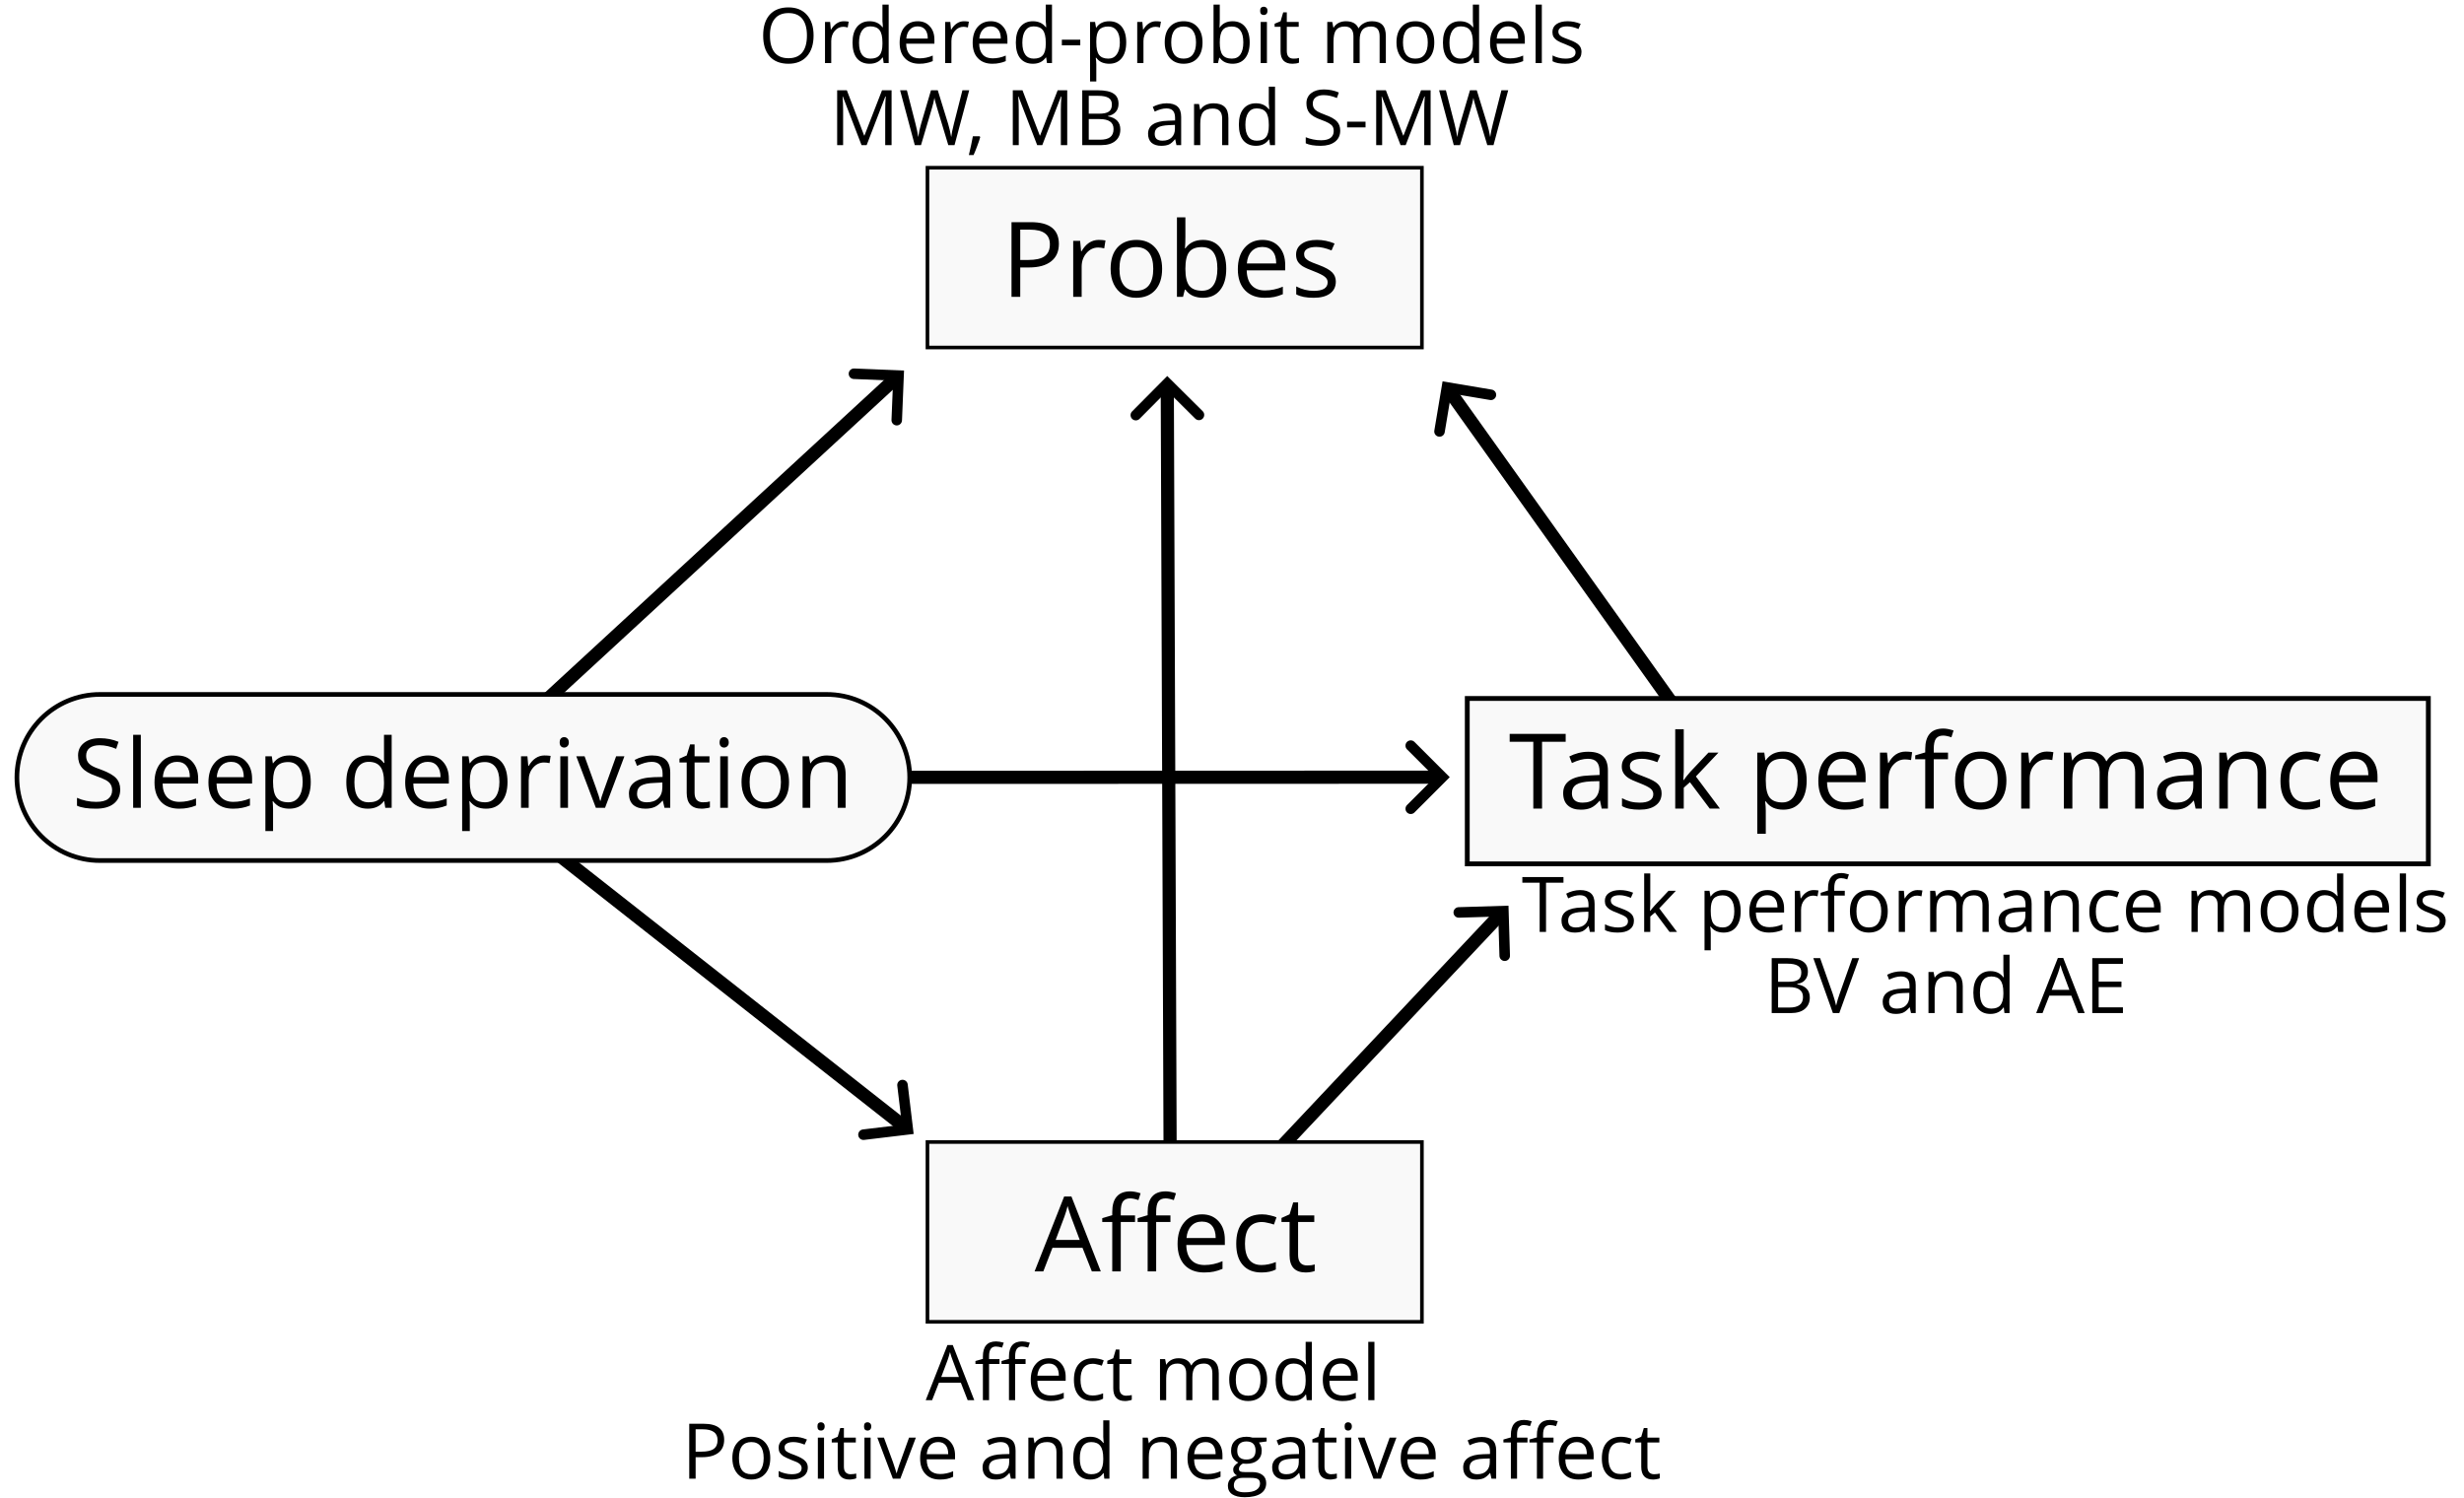
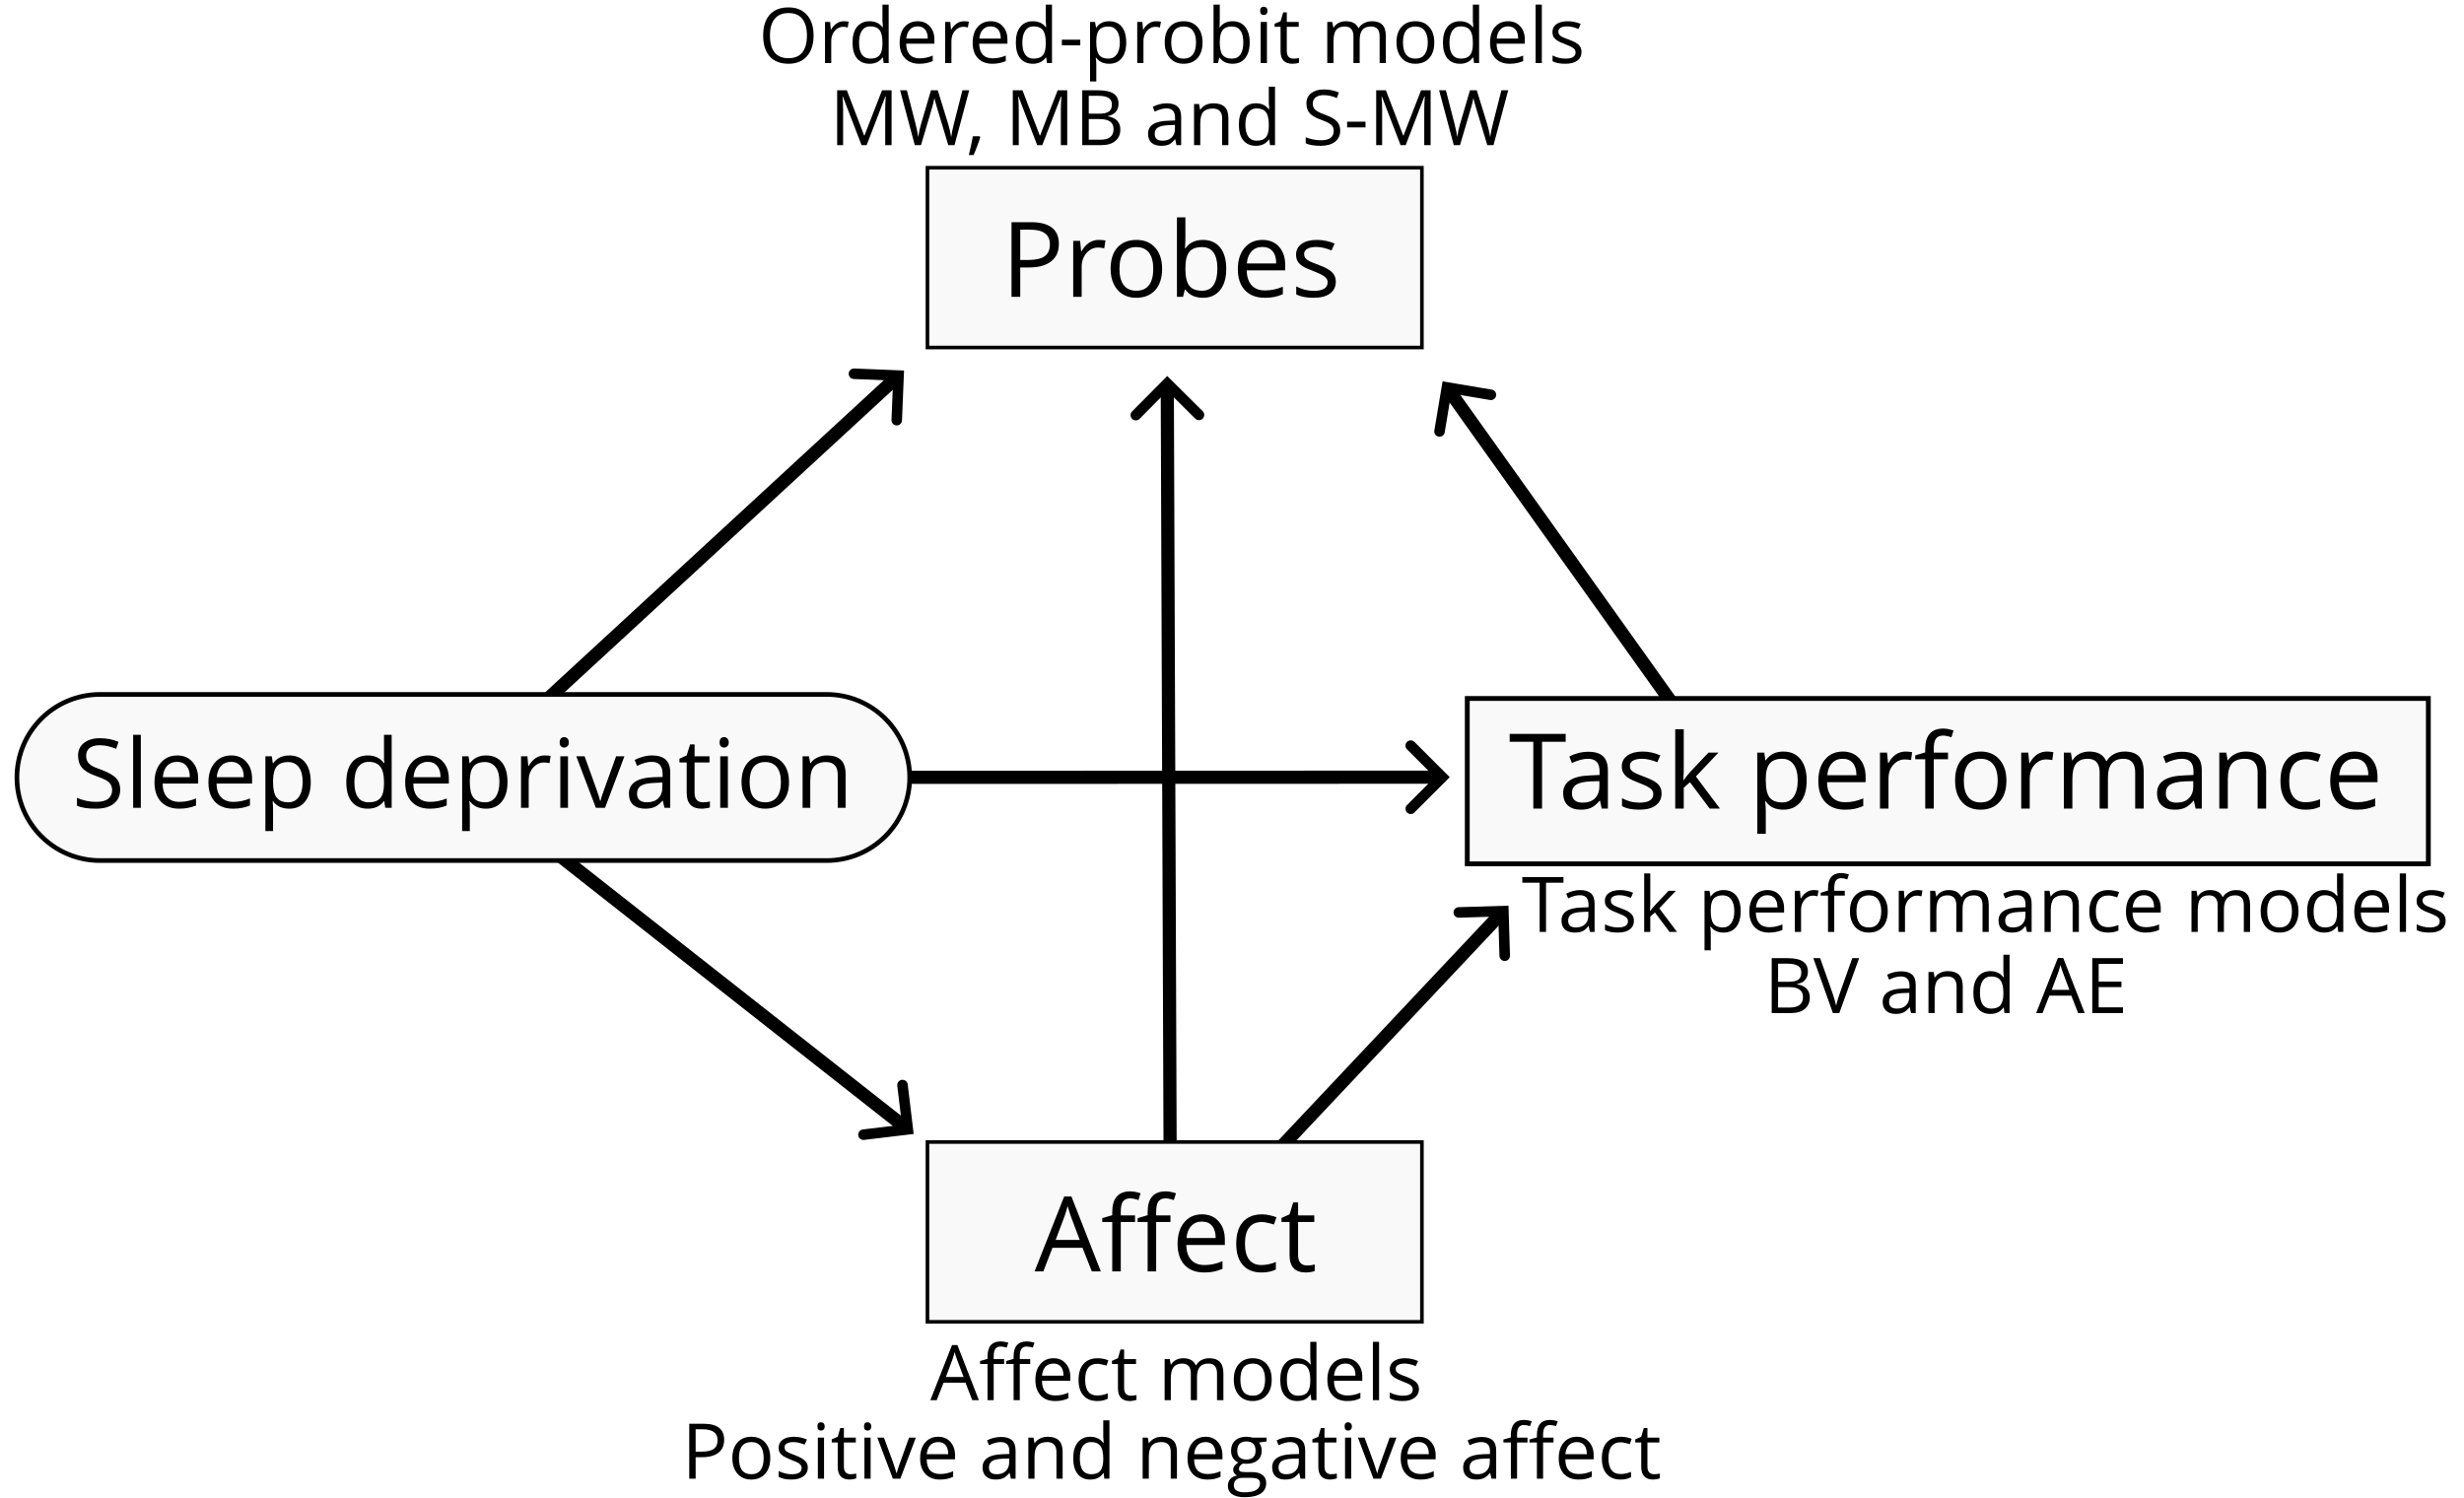
<svg xmlns="http://www.w3.org/2000/svg" width="278mm" height="169mm" viewBox="0 0 278 169" version="1.1" id="svg1" xml:space="preserve">
  <defs id="defs1">
    <marker style="overflow:visible" id="ArrowWideRounded" refX="0" refY="0" orient="auto-start-reverse" markerWidth="0.8" markerHeight="0.8" viewBox="0 0 1 1" preserveAspectRatio="xMidYMid">
      <path style="fill:none;stroke:context-stroke;stroke-width:1;stroke-linecap:round" d="M 3,-3 0,0 3,3" transform="rotate(180,0.125,0)" id="path2" />
    </marker>
    <marker style="overflow:visible" id="ArrowWideRounded-9" refX="0" refY="0" orient="auto-start-reverse" markerWidth="0.8" markerHeight="0.8" viewBox="0 0 1 1" preserveAspectRatio="xMidYMid">
      <path style="fill:none;stroke:context-stroke;stroke-width:1;stroke-linecap:round" d="M 3,-3 0,0 3,3" transform="rotate(180,0.125,0)" id="path2-3" />
    </marker>
    <marker style="overflow:visible" id="ArrowWideRounded-8" refX="0" refY="0" orient="auto-start-reverse" markerWidth="0.8" markerHeight="0.8" viewBox="0 0 1 1" preserveAspectRatio="xMidYMid">
      <path style="fill:none;stroke:context-stroke;stroke-width:1;stroke-linecap:round" d="M 3,-3 0,0 3,3" transform="rotate(180,0.125,0)" id="path2-4" />
    </marker>
    <marker style="overflow:visible" id="ArrowWideRounded-1" refX="0" refY="0" orient="auto-start-reverse" markerWidth="0.8" markerHeight="0.8" viewBox="0 0 1 1" preserveAspectRatio="xMidYMid">
      <path style="fill:none;stroke:context-stroke;stroke-width:1;stroke-linecap:round" d="M 3,-3 0,0 3,3" transform="rotate(180,0.125,0)" id="path2-0" />
    </marker>
    <marker style="overflow:visible" id="ArrowWideRounded-6" refX="0" refY="0" orient="auto-start-reverse" markerWidth="0.8" markerHeight="0.8" viewBox="0 0 1 1" preserveAspectRatio="xMidYMid">
      <path style="fill:none;stroke:context-stroke;stroke-width:1;stroke-linecap:round" d="M 3,-3 0,0 3,3" transform="rotate(180,0.125,0)" id="path2-1" />
    </marker>
    <marker style="overflow:visible" id="ArrowWideRounded-65" refX="0" refY="0" orient="auto-start-reverse" markerWidth="0.8" markerHeight="0.8" viewBox="0 0 1 1" preserveAspectRatio="xMidYMid">
      <path style="fill:none;stroke:context-stroke;stroke-width:1;stroke-linecap:round" d="M 3,-3 0,0 3,3" transform="rotate(180,0.125,0)" id="path2-6" />
    </marker>
  </defs>
  <g id="layer3">
    <path style="display:inline;fill:none;fill-opacity:1;fill-rule:evenodd;stroke:#000000;stroke-width:1.484;stroke-linecap:butt;stroke-linejoin:miter;stroke-dasharray:none;stroke-opacity:1;marker-start:url(#ArrowWideRounded)" d="M 102.19,127.247 62.447,96.004" id="path5" />
    <path style="display:inline;fill:none;fill-opacity:1;fill-rule:evenodd;stroke:#000000;stroke-width:1.484;stroke-linecap:butt;stroke-linejoin:miter;stroke-dasharray:none;stroke-opacity:1;marker-start:url(#ArrowWideRounded-9)" d="M 101.162,42.577 60.564,79.995" id="path5-9" />
    <path style="display:inline;fill:none;fill-opacity:1;fill-rule:evenodd;stroke:#000000;stroke-width:1.484;stroke-linecap:butt;stroke-linejoin:miter;stroke-dasharray:none;stroke-opacity:1;marker-start:url(#ArrowWideRounded-8)" d="m 163.417,43.956 25.694,36.039" id="path5-0" />
    <path style="display:inline;fill:none;fill-opacity:1;fill-rule:evenodd;stroke:#000000;stroke-width:1.484;stroke-linecap:butt;stroke-linejoin:miter;stroke-dasharray:none;stroke-opacity:1;marker-start:url(#ArrowWideRounded-1)" d="M 169.415,103.018 143.201,130.849" id="path5-3" />
    <path style="display:inline;fill:none;fill-opacity:1;fill-rule:evenodd;stroke:#000000;stroke-width:1.484;stroke-linecap:butt;stroke-linejoin:miter;stroke-dasharray:none;stroke-opacity:1;marker-start:url(#ArrowWideRounded-6)" d="m 131.698,43.562 0.32,86.58" id="path5-5" />
    <path style="display:inline;fill:none;fill-opacity:1;fill-rule:evenodd;stroke:#000000;stroke-width:1.484;stroke-linecap:butt;stroke-linejoin:miter;stroke-miterlimit:4.1;stroke-dasharray:none;stroke-opacity:1;marker-start:url(#ArrowWideRounded-65)" d="m 162.431,87.692 -59.795,0.018" id="path5-37" />
    <path style="fill:none;fill-rule:evenodd;stroke:#000000;stroke-width:0.407px;stroke-linecap:butt;stroke-linejoin:miter;stroke-opacity:1" d="m 86.811,73.815 v 0" id="path9" />
  </g>
  <g id="g7" transform="translate(-14.63001,-79.06017)">
    <rect style="fill:#f9f9f9;stroke:#000000;stroke-width:0.407" id="rect1" width="55.788" height="20.287" x="119.269" y="97.984" />
    <text xml:space="preserve" style="font-size:11.796px;text-align:start;writing-mode:lr-tb;direction:ltr;text-anchor:start;fill:#000000;fill-opacity:1;stroke:none;stroke-width:0.316;stroke-opacity:1" x="127.597" y="112.55" id="text1">
      <tspan style="font-style:normal;font-variant:normal;font-weight:normal;font-stretch:normal;font-family:'Open Sans';-inkscape-font-specification:'Open Sans';fill:#000000;fill-opacity:1;stroke:none;stroke-width:0.316;stroke-opacity:1" x="127.597" y="112.55" id="tspan2">Probes</tspan>
    </text>
    <text xml:space="preserve" style="font-size:8.679px;font-family:'Open Sans';-inkscape-font-specification:'Open Sans';text-align:start;writing-mode:lr-tb;direction:ltr;text-anchor:start;fill:#ff0000;stroke-width:1.33;stroke-dasharray:2.66, 5.32" x="108.237" y="95.434" id="text2">
      <tspan id="tspan1" style="font-size:8.679px;fill:#000000;fill-opacity:1;stroke-width:1.33" x="108.237" y="95.434">MW, MB and S-MW</tspan>
    </text>
    <text xml:space="preserve" style="font-size:8.679px;line-height:0;font-family:'Open Sans';-inkscape-font-specification:'Open Sans';text-align:start;writing-mode:lr-tb;direction:ltr;text-anchor:start;fill:#1a1a1a;stroke:none;stroke-width:1.33;stroke-dasharray:2.66, 5.32" x="100.204" y="86.175" id="text6">
      <tspan id="tspan6" style="font-size:8.679px;fill:#000000;fill-opacity:1;stroke-width:1.33" x="100.204" y="86.175">Ordered-probit models</tspan>
    </text>
  </g>
  <g id="g6" transform="matrix(1.537596,0,0,1.537596,-21.273,-136.5951)">
    <rect style="fill:#f9f9f9;stroke:#000000;stroke-width:0.265" id="rect1-3" width="36.283" height="13.194" x="81.889" y="172.641" />
    <text xml:space="preserve" style="font-size:7.671px;text-align:start;writing-mode:lr-tb;direction:ltr;text-anchor:start;fill:#000000;fill-opacity:1;stroke:none;stroke-width:0.205;stroke-opacity:1" x="89.75" y="182.135" id="text1-75">
      <tspan style="font-style:normal;font-variant:normal;font-weight:normal;font-stretch:normal;font-family:'Open Sans';-inkscape-font-specification:'Open Sans';fill:#000000;fill-opacity:1;stroke:none;stroke-width:0.205;stroke-opacity:1" x="89.75" y="182.135" id="tspan2-92">Affect</tspan>
    </text>
    <text xml:space="preserve" style="font-size:5.644px;font-family:'Open Sans';-inkscape-font-specification:'Open Sans';text-align:start;writing-mode:lr-tb;direction:ltr;text-anchor:start;fill:#000000;fill-opacity:1;stroke-width:0.865;stroke-dasharray:1.73, 3.46" x="63.865" y="197.35" id="text4">
      <tspan id="tspan4" style="font-size:5.644px;fill:#000000;fill-opacity:1;stroke-width:0.865" x="63.865" y="197.35">Positive and negative affect</tspan>
    </text>
-     <text xml:space="preserve" style="font-size:5.644px;line-height:0;font-family:'Open Sans';-inkscape-font-specification:'Open Sans';text-align:start;writing-mode:lr-tb;direction:ltr;text-anchor:start;fill:#000000;stroke-width:0.865;stroke-dasharray:1.73, 3.46" x="81.76" y="191.588" id="text5">
-       <tspan id="tspan5" style="font-size:5.644px;stroke-width:0.865" x="81.76" y="191.588">Affect model</tspan>
+     <text xml:space="preserve" style="font-size:5.644px;line-height:0;font-family:'Open Sans';-inkscape-font-specification:'Open Sans';text-align:start;writing-mode:lr-tb;direction:ltr;text-anchor:start;fill:#000000;stroke-width:0.865;stroke-dasharray:1.73, 3.46" x="82.1" y="191.588" id="text5">
+       <tspan id="tspan5" style="font-size:5.644px;stroke-width:0.865" x="82.1" y="191.588">Affect models</tspan>
    </text>
  </g>
  <g id="g8" transform="matrix(1.537596,0,0,1.537596,-81.23687,-113.3339)">
    <rect style="fill:#f9f9f9;stroke:#000000;stroke-width:0.354" id="rect11" width="70.521" height="12.136" x="160.498" y="124.964" />
    <text xml:space="preserve" style="font-size:7.671px;text-align:start;writing-mode:lr-tb;direction:ltr;text-anchor:start;fill:#000000;fill-opacity:1;stroke:none;stroke-width:0.205;stroke-opacity:1" x="163.546" y="133.046" id="text11">
      <tspan style="font-style:normal;font-variant:normal;font-weight:normal;font-stretch:normal;font-family:'Open Sans';-inkscape-font-specification:'Open Sans';fill:#000000;fill-opacity:1;stroke:none;stroke-width:0.205;stroke-opacity:1" x="163.546" y="133.046" id="tspan11">Task performance</tspan>
    </text>
    <text xml:space="preserve" style="font-size:5.644px;font-family:'Open Sans';-inkscape-font-specification:'Open Sans';text-align:start;writing-mode:lr-tb;direction:ltr;text-anchor:start;fill:#1a1a1a;stroke-width:0.865;stroke-dasharray:1.73, 3.46" x="182.289" y="148.053" id="text3">
      <tspan id="tspan3" style="font-size:5.644px;fill:#000000;fill-opacity:1;stroke-width:0.865" x="182.289" y="148.053">BV and AE</tspan>
    </text>
  </g>
  <g id="g3" transform="matrix(1.537596,0,0,1.537596,-20.76174,-123.6807)">
    <rect style="fill:#f9f9f9;stroke:#000000;stroke-width:0.342" id="rect1-7" width="65.511" height="12.19" x="14.744" y="131.397" ry="6.095" />
    <text xml:space="preserve" style="font-size:7.056px;line-height:0;text-align:start;writing-mode:lr-tb;direction:ltr;text-anchor:start;fill:#000000;fill-opacity:1;stroke:none;stroke-width:0.189;stroke-opacity:1" x="18.793" y="139.718" id="text1-3">
      <tspan style="font-style:normal;font-variant:normal;font-weight:normal;font-stretch:normal;font-size:7.056px;line-height:0;font-family:'Open Sans';-inkscape-font-specification:'Open Sans';fill:#000000;fill-opacity:1;stroke:none;stroke-width:0.189;stroke-opacity:1" x="18.793" y="139.718" id="tspan2-6">Sleep deprivation</tspan>
    </text>
  </g>
  <text xml:space="preserve" style="font-size:8.679px;line-height:0;font-family:'Open Sans';-inkscape-font-specification:'Open Sans';text-align:start;writing-mode:lr-tb;direction:ltr;text-anchor:start;fill:#1a1a1a;stroke:none;stroke-width:1.33;stroke-dasharray:2.66, 5.32" x="171.679" y="105.148" id="text7">
    <tspan id="tspan7" style="font-size:8.679px;fill:#000000;fill-opacity:1;stroke-width:1.33" x="171.679" y="105.148">Task performance models</tspan>
  </text>
</svg>
